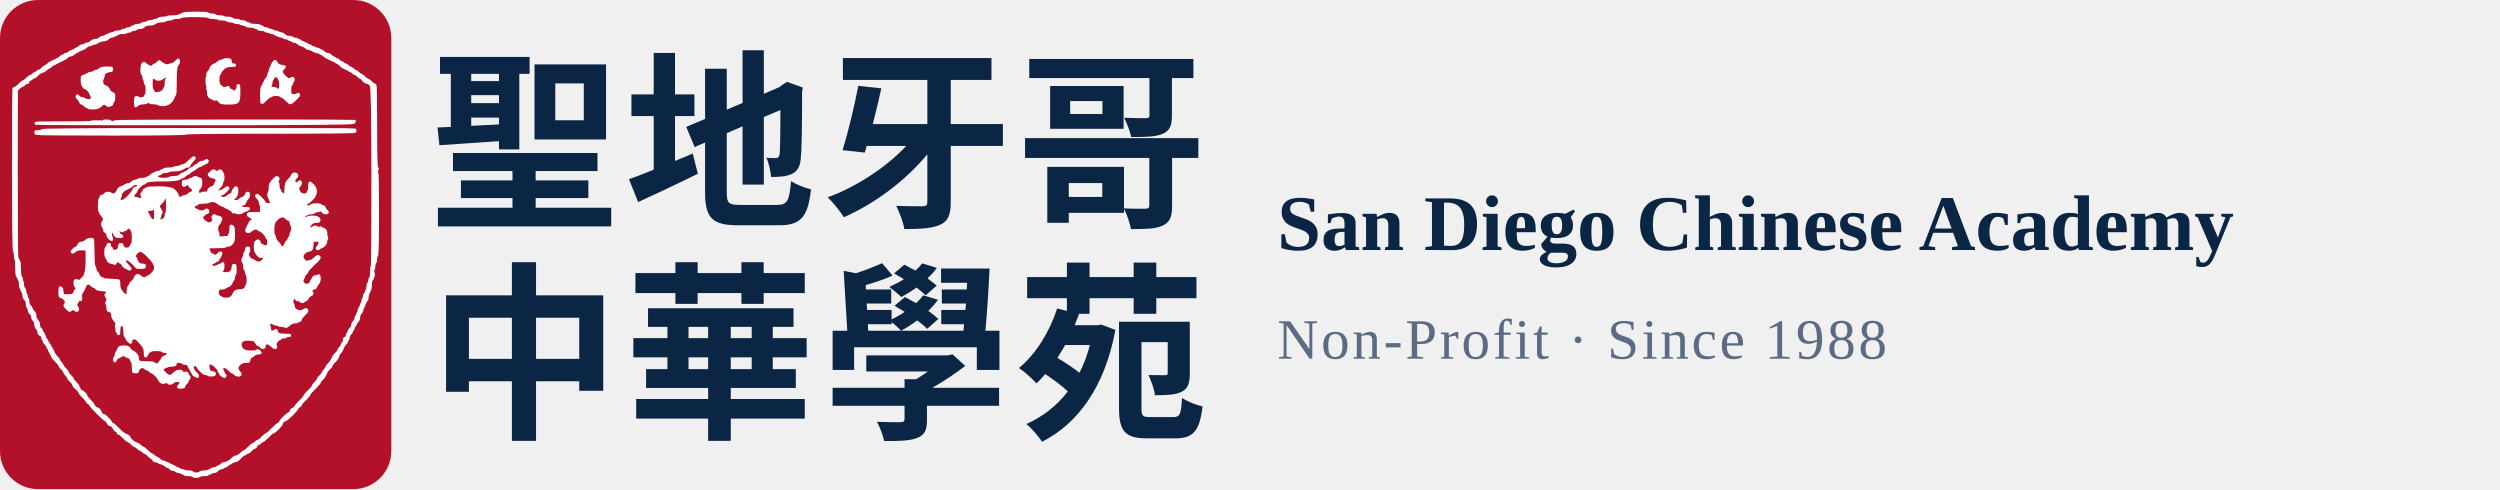
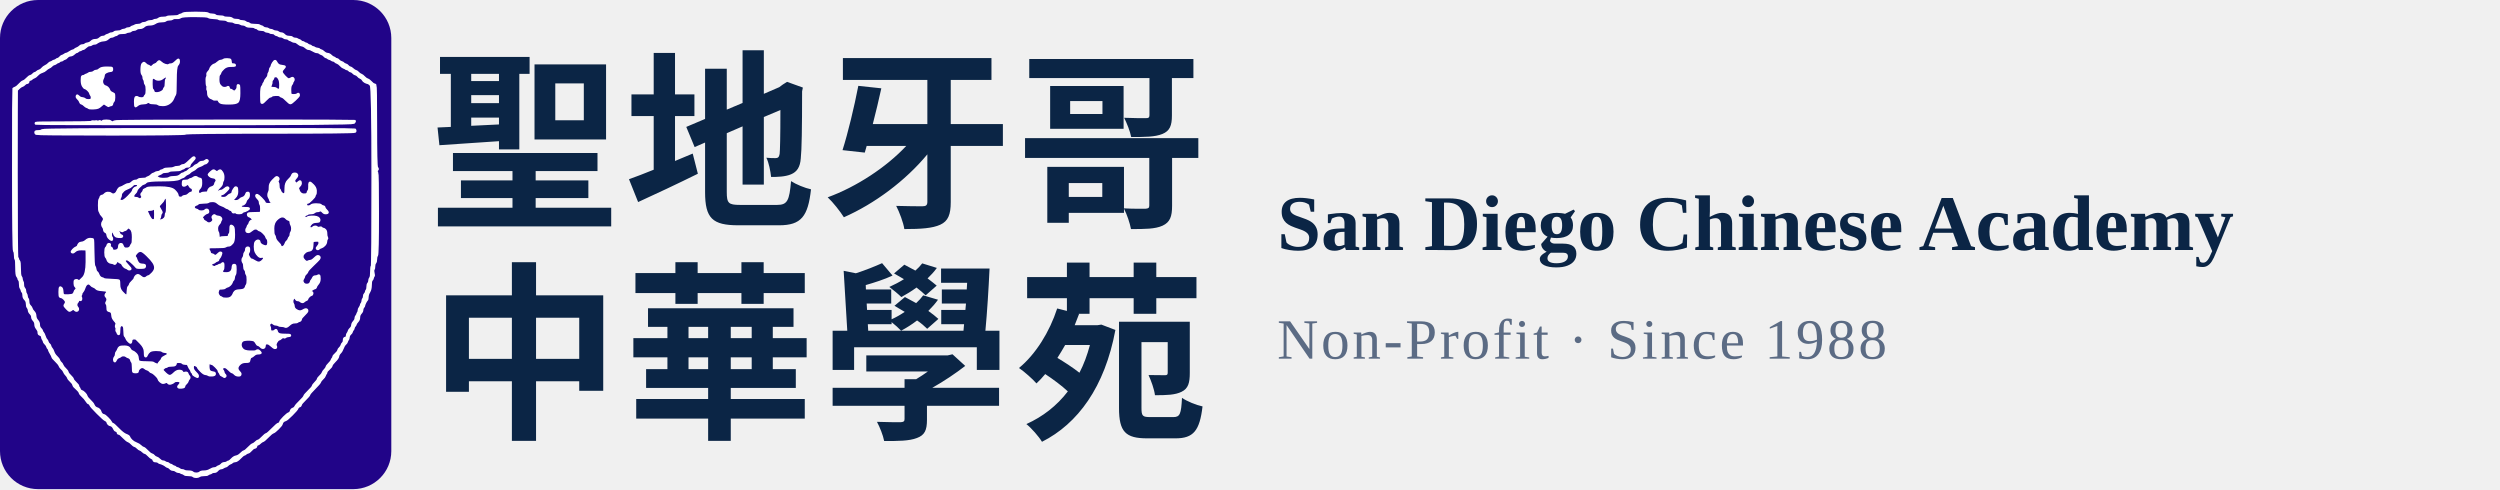
<svg xmlns="http://www.w3.org/2000/svg" viewBox="0 0 920 180" width="920" height="180" role="img" aria-label="聖地牙哥中華學苑 San Diego Chinese Academy — Non-Profit · Since 1988">
-   <rect width="144" height="180" rx="14" fill="#B3112A" />
+   <rect width="144" height="180" rx="14" fill="#210488" />
  <g transform="translate(3.14 3) scale(0.39013)">
    <path fill="#fff" stroke="#fff" stroke-width="1.4" stroke-linejoin="round" fill-rule="evenodd" d="M164.38 4.88Q165.5 4 176.5 4Q187.5 4 188.5 4.88Q189.5 5.75 191.88 5.75Q194.25 5.75 195.25 6.62Q196.25 7.5 199.25 7.5Q202.25 7.5 203 8.12Q203.75 8.75 206.88 8.75Q210 8.75 211.12 9.75Q212.25 10.75 214.62 10.75Q217 10.75 217.75 11.38Q218.5 12 220.5 12Q222.5 12 223.62 12.88Q224.75 13.75 225.62 13.75Q226.5 13.75 227.5 14.62Q228.5 15.5 232.25 15.5Q236 15.5 236.88 16.12Q237.75 16.75 238.62 16.88Q239.5 17 240.38 17.88Q241.25 18.75 242.75 18.75Q244.25 18.75 245.25 19.5Q246.25 20.25 247.38 20.25Q248.5 20.25 249.62 21Q250.75 21.75 252.25 21.75Q253.75 21.75 254.75 22.62Q255.75 23.5 257.25 23.5Q258.75 23.5 260.38 25.12Q262 26.75 264.5 26.75Q267 26.75 267.88 27.62Q268.75 28.5 270.25 28.5Q271.75 28.5 272.62 29.12Q273.5 29.75 274.25 29.88Q275 30 275.88 30.88Q276.75 31.75 277.5 31.75Q278.25 31.75 279 32.38Q279.75 33 280.62 33.12Q281.5 33.25 282.25 34Q283 34.75 284 34.88Q285 35 285.75 35.75Q286.5 36.5 287.25 36.5Q288 36.5 288.75 37.12Q289.5 37.75 291.38 38Q293.25 38.25 293.5 38.75Q293.75 39.25 294.88 39.5Q296 39.75 297.62 41.25Q299.25 42.75 301 42.88Q302.75 43 304.25 44.5Q305.75 46 306.75 46.25Q307.75 46.5 308.25 47.12Q308.75 47.75 309.62 47.75Q310.5 47.75 311.62 49Q312.75 50.25 314.12 50.62Q315.5 51 316.12 51.75Q316.75 52.5 318.12 52.88Q319.5 53.25 320.38 54.38Q321.25 55.5 322.25 55.62Q323.25 55.75 324.88 57.25Q326.5 58.75 327.62 59Q328.75 59.25 330 60.62Q331.25 62 332.62 62.5Q334 63 335.62 64.75Q337.25 66.5 338.75 67Q340.25 67.5 342.12 69.5Q344 71.5 344.88 71.62Q345.75 71.75 346.38 72.38Q347 73 347 111Q347 149 347.88 150.12Q348.75 151.25 348.62 151.88Q348.5 152.5 348 152.88Q347.5 153.25 347.5 153.75Q347.5 154.25 348.12 154.88Q348.75 155.5 348.75 193.88Q348.75 232.25 347.88 233.38Q347 234.5 347 236.88Q347 239.25 346.12 240.38Q345.25 241.5 345.25 243.62Q345.25 245.75 344.62 246.62Q344 247.5 344.62 249.88Q345.25 252.25 344.62 253Q344 253.75 343.88 254.75Q343.75 255.75 342.88 256.62Q342 257.5 342 261.38Q342 265.25 340.5 267.75Q339 270.25 339 272.5Q339 274.75 338.25 275.5Q337.5 276.25 336.62 278.12Q335.75 280 335.75 280.62Q335.75 281.25 334.88 282.25Q334 283.25 334 284.75Q334 286.25 332.5 287.88Q331 289.5 331 291.75Q331 294 329.5 295.62Q328 297.25 327.75 298.25Q327.5 299.25 326.75 300Q326 300.75 325.88 301.75Q325.75 302.75 325 303.62Q324.25 304.5 324.12 305.38Q324 306.25 322.62 307.5Q321.25 308.75 321.12 310.5Q321 312.25 320.38 312.88Q319.75 313.5 319.5 314.62Q319.25 315.75 317.88 317Q316.5 318.25 315.5 321Q314.5 323.75 313 325.25Q311.5 326.75 311.25 328.5Q311 330.25 308.12 333.12Q305.25 336 305 337.25Q304.75 338.5 302.5 340.5Q300.25 342.5 300.12 343.5Q300 344.5 299.5 345Q299 345.5 298.62 346.75Q298.25 348 296.38 349.75Q294.5 351.5 294.12 352.75Q293.75 354 289 358.75Q284.25 363.5 284 364.62Q283.75 365.75 280 369.38Q276.25 373 276 374.25Q275.75 375.5 274.5 375.88Q273.25 376.25 272.75 377.62Q272.25 379 267.5 383.75Q262.75 388.5 261.38 388.88Q260 389.25 259.12 390.12Q258.25 391 258 392.25Q257.75 393.5 254.5 396.75Q251.25 400 249.75 400.5Q248.25 401 244.75 404.62Q241.25 408.25 240 408.62Q238.75 409 237.38 410.38Q236 411.75 235.12 411.88Q234.25 412 234 413Q233.75 414 233.38 414.38Q233 414.75 231.88 415Q230.75 415.25 229 417.25Q227.25 419.25 226 419.5Q224.75 419.75 224 420.5Q223.25 421.25 222.25 421.5Q221.25 421.75 218.5 424.62Q215.75 427.5 213.88 427.62Q212 427.75 211.25 428.5Q210.5 429.25 209.12 429.75Q207.75 430.25 206.75 431.38Q205.75 432.5 204.75 432.62Q203.75 432.75 202.75 433.5Q201.75 434.25 200.25 434.38Q198.75 434.5 197.62 435.75Q196.5 437 195.75 437.38Q195 437.75 193.75 437.75Q192.5 437.75 191.75 438.38Q191 439 189.88 439.25Q188.75 439.5 188.12 440.12Q187.5 440.75 184.5 440.75Q181.5 440.75 180.25 441.62Q179 442.5 177 442.5Q175 442.5 174 441.62Q173 440.75 169.75 440.75Q166.5 440.75 165.75 440Q165 439.25 163.88 439Q162.75 438.75 162.12 438.25Q161.5 437.75 160.25 437.75Q159 437.75 157.75 436.75Q156.5 435.75 155 435.75Q153.5 435.75 152.38 434.5Q151.25 433.25 150.12 433Q149 432.75 148.25 432Q147.5 431.25 145.62 430.38Q143.75 429.5 142.88 429.38Q142 429.25 141.25 428.5Q140.5 427.75 139 427.75Q137.5 427.75 137 427.25Q136.5 426.75 136.38 426Q136.25 425.25 135 424.75Q133.75 424.25 131.75 422.12Q129.75 420 128.75 419.88Q127.75 419.75 126.38 418.38Q125 417 124 416.75Q123 416.5 121.5 415Q120 413.5 118.88 413.25Q117.75 413 116 411.12Q114.25 409.25 112.75 408.75Q111.25 408.25 108.12 405Q105 401.75 104.25 401.75Q103.5 401.75 103.12 401.38Q102.75 401 102.62 400.12Q102.5 399.25 101.25 398.88Q100 398.5 99.38 397Q98.75 395.5 97.88 394.62Q97 393.75 96 393.62Q95 393.5 94.12 392.62Q93.25 391.75 93 390.62Q92.75 389.5 91.25 388.88Q89.75 388.25 83.62 382.12Q77.5 376 77 374.62Q76.5 373.25 75.5 373Q74.5 372.75 73.12 370.5Q71.75 368.25 69.5 366.25Q67.25 364.25 66.88 362.88Q66.5 361.5 64.5 359.75Q62.5 358 61.75 357.12Q61 356.25 60.75 355.12Q60.5 354 58.38 352Q56.25 350 55.88 348.75Q55.5 347.5 54.12 346.12Q52.75 344.75 52.12 343.12Q51.5 341.5 50 340.25Q48.5 339 47.88 337.38Q47.25 335.75 44.25 332.88Q41.25 330 41.12 329.12Q41 328.25 39.5 325.75Q38 323.25 37.88 322.38Q37.75 321.5 37.12 321Q36.5 320.5 36.25 319.38Q36 318.25 34.5 316.75Q33 315.25 33 314.5Q33 313.75 32.25 312.75Q31.5 311.75 31.38 310.38Q31.25 309 30 308.5Q28.75 308 28.38 307.5Q28 307 28 305.62Q28 304.25 26.5 302.38Q25 300.5 25 298.38Q25 296.25 23.5 294.62Q22 293 22 291.38Q22 289.75 20.5 288.25Q19 286.75 18.88 285.12Q18.75 283.5 17.88 282.5Q17 281.5 17 279Q17 276.5 15.38 274.88Q13.75 273.25 13.75 271Q13.75 268.75 13 268Q12.25 267.25 12.12 266.25Q12 265.25 11.25 264.25Q10.5 263.25 10.5 260.38Q10.5 257.5 9.75 256.62Q9 255.75 9 255Q9 254.25 8 253.12Q7 252 7 244.88Q7 237.75 6.38 237Q5.75 236.25 5.75 233.25Q5.75 230.25 4.88 229.12Q4 228 4 152.12Q4 76.25 4.25 75.88Q4.5 75.5 6.25 74.75Q8 74 10.12 71.62Q12.25 69.25 13.75 68.75Q15.25 68.25 17.25 66.12Q19.25 64 20.5 63.75Q21.75 63.5 22.88 62.25Q24 61 24.88 60.88Q25.75 60.75 26.62 59.88Q27.5 59 28.88 58.62Q30.25 58.25 31.5 56.75Q32.75 55.25 34.62 54.38Q36.5 53.5 37.62 52.25Q38.75 51 39.62 50.88Q40.5 50.75 41.25 50.12Q42 49.5 43.12 49.25Q44.25 49 44.88 48.38Q45.5 47.75 46.38 47.62Q47.25 47.5 48.5 46.12Q49.75 44.75 50.62 44.62Q51.5 44.5 52.62 43.62Q53.75 42.75 54.5 42.75Q55.25 42.75 57.5 41.25Q59.75 39.75 60.75 39.62Q61.75 39.5 62.25 38.88Q62.75 38.25 64.38 37.62Q66 37 67.12 35.88Q68.25 34.75 69.75 34.75Q71.25 34.75 72 34Q72.75 33.25 74.62 33Q76.5 32.75 78 31.25Q79.5 29.75 81.88 29.75Q84.25 29.75 85.88 28.25Q87.5 26.75 89 26.75Q90.5 26.75 91.25 26Q92 25.25 93.12 25Q94.25 24.75 95.12 24.12Q96 23.5 97.25 23.5Q98.5 23.5 99.5 22.62Q100.5 21.75 102.88 21.75Q105.25 21.75 106.25 21Q107.25 20.25 108.75 20.12Q110.25 20 110.88 19.38Q111.5 18.75 113 18.75Q114.5 18.75 115.25 18Q116 17.25 117.12 17Q118.25 16.75 119.12 16.12Q120 15.5 122.12 15.5Q124.25 15.5 125.25 14.62Q126.25 13.75 127.75 13.75Q129.25 13.75 130.5 12.88Q131.75 12 133.75 12Q135.75 12 136.62 11.38Q137.5 10.75 138.88 10.75Q140.25 10.75 141.5 9.75Q142.75 8.75 145.62 8.75Q148.5 8.75 149.38 8.12Q150.25 7.5 154.88 7.5Q159.5 7.5 160.38 6.75Q161.25 6 162.25 5.88Q163.25 5.75 164.38 4.88ZM175.62 7.75Q164 7.75 162.5 8.75Q161 9.75 159.12 9.62Q157.25 9.5 156.38 9.62Q155.5 9.75 154.62 10.38Q153.75 11 151.62 11Q149.5 11 148.38 11.88Q147.25 12.75 144 12.75Q140.75 12.75 138.5 14.25Q136.25 15.75 133 15.75Q129.75 15.75 128 17.38Q126.25 19 124 19Q121.75 19 120.75 19.88Q119.75 20.75 118.25 20.75Q116.75 20.75 115.75 21.62Q114.75 22.5 113.38 22.5Q112 22.5 111.12 23.12Q110.25 23.75 107.12 23.75Q104 23.75 103 24.75Q102 25.75 101.25 25.75Q100.5 25.75 99.38 26.5Q98.25 27.25 97 27.25Q95.75 27.25 94 28.88Q92.25 30.5 89.88 30.62Q87.5 30.75 85.62 31.62Q83.75 32.5 83.12 33.12Q82.5 33.75 81 33.75Q79.5 33.75 78.62 34.5Q77.75 35.25 76.38 35.25Q75 35.25 73.12 37Q71.25 38.75 70.5 38.75Q69.75 38.75 68.88 39.38Q68 40 67.38 40Q66.75 40 65.75 40.88Q64.75 41.75 64.12 41.75Q63.5 41.75 61.88 43.25Q60.25 44.75 58.5 44.88Q56.75 45 55.38 46.5Q54 48 53.12 48.12Q52.25 48.25 51.38 49Q50.5 49.75 49.62 49.75Q48.75 49.75 48.25 50.38Q47.75 51 46.75 51.25Q45.75 51.5 45.12 52.12Q44.5 52.75 43.12 53.12Q41.75 53.5 40.75 54.62Q39.75 55.75 38.25 56.38Q36.75 57 35.38 58.38Q34 59.75 31.62 60.5Q29.25 61.25 27.38 63.25Q25.5 65.25 24.25 65.62Q23 66 22.12 66.88Q21.25 67.75 20.25 67.88Q19.25 68 19.12 69Q19 70 18.62 70.38Q18.25 70.75 17.25 70.88Q16.25 71 15.25 72.12Q14.25 73.25 13 73.62Q11.75 74 10.12 75.5Q8.5 77 8.25 77.38Q8 77.75 8 156Q8 234.25 8.62 235.12Q9.25 236 9.38 236.88Q9.5 237.75 10.25 238.5Q11 239.25 11 245.62Q11 252 11.88 253.12Q12.75 254.25 12.75 255.5Q12.75 256.75 13.38 257.62Q14 258.5 14 260.75Q14 263 15 264.12Q16 265.25 16 266.75Q16 268.25 16.75 269.38Q17.5 270.5 17.5 271.75Q17.5 273 18.25 273.88Q19 274.75 19 277Q19 279.25 20.38 280.62Q21.75 282 22.12 283.38Q22.5 284.75 24 286.25Q25.5 287.75 25.62 290.25Q25.75 292.75 27.38 294.5Q29 296.25 29 298.5Q29 300.75 30.38 302.12Q31.75 303.5 31.88 304.38Q32 305.25 32.75 306Q33.5 306.75 34.38 309.38Q35.25 312 36 312.62Q36.75 313.25 37.12 314.62Q37.5 316 38.5 316.75Q39.5 317.5 39.75 318.75Q40 320 40.88 320.88Q41.75 321.75 42.62 324.25Q43.5 326.75 45.5 328.62Q47.5 330.5 48 332Q48.5 333.5 49.5 334.25Q50.5 335 51.12 336.62Q51.75 338.25 53.75 340.12Q55.75 342 56 343.25Q56.25 344.5 58.5 346.62Q60.75 348.75 61 349.88Q61.25 351 63.62 353.25Q66 355.5 66 356.25Q66 357 66.62 357.75Q67.25 358.5 67.5 359.5Q67.75 360.5 69 360.88Q70.25 361.25 71.88 362.88Q73.5 364.5 73.88 365.88Q74.25 367.25 77 369.88Q79.75 372.5 80.38 374Q81 375.5 81.88 376.25Q82.75 377 83.75 377.25Q84.75 377.5 85.75 378.5Q86.75 379.5 87 380.62Q87.25 381.75 88.12 382.62Q89 383.5 90 383.62Q91 383.75 93.62 386.38Q96.25 389 96.88 390.38Q97.5 391.75 98.38 391.88Q99.25 392 103.75 396.62Q108.25 401.25 111 402.25Q113.75 403.25 114.12 404.5Q114.5 405.75 116.25 407.5Q118 409.25 120.62 410.25Q123.25 411.25 124.75 412.75Q126.25 414.25 127.38 414.5Q128.5 414.75 131.12 417.5Q133.75 420.25 135.12 420.62Q136.5 421 137.38 422.12Q138.25 423.25 139.62 423.62Q141 424 142.62 425.62Q144.25 427.25 145.5 427.25Q146.75 427.25 147.75 428Q148.75 428.75 149.62 428.75Q150.5 428.75 151.25 429.5Q152 430.25 152.88 430.38Q153.75 430.5 154.62 431.25Q155.5 432 156.38 432.12Q157.25 432.25 157.75 432.88Q158.25 433.5 159.25 433.62Q160.25 433.75 161.38 434.62Q162.5 435.5 163.75 435.5Q165 435.5 165.88 436.12Q166.75 436.75 169.75 436.75Q172.75 436.75 173.88 437.75Q175 438.75 177.12 438.75Q179.25 438.75 180.38 437.75Q181.5 436.75 184.5 436.75Q187.5 436.75 190 435.25Q192.5 433.75 194 433.75Q195.5 433.75 196.25 433Q197 432.25 198.5 431.75Q200 431.25 200.88 430.12Q201.75 429 203.5 428.88Q205.25 428.75 206 428.12Q206.75 427.5 207.62 427.38Q208.5 427.25 210.5 425.12Q212.5 423 214.62 422.62Q216.75 422.25 218.88 420.12Q221 418 222.12 417.75Q223.25 417.5 226.12 414.5Q229 411.5 230.25 411.12Q231.5 410.75 233 409.25Q234.5 407.75 235.5 407.62Q236.5 407.5 239.25 404.62Q242 401.75 243.12 401.5Q244.25 401.25 248.75 396.62Q253.25 392 254.5 391.75Q255.75 391.5 256 390.25Q256.25 389 259.5 385.75Q262.75 382.5 264.12 382Q265.5 381.5 265.88 380.25Q266.25 379 266.88 378.38Q267.5 377.75 268.62 377.38Q269.75 377 270.38 375.62Q271 374.25 274.75 370.62Q278.5 367 278.75 365.88Q279 364.75 282.75 361.12Q286.5 357.5 286.75 356.38Q287 355.25 289.12 353.12Q291.25 351 291.5 349.88Q291.75 348.75 293.75 346.88Q295.75 345 296.12 343.75Q296.5 342.5 298 341Q299.5 339.5 299.75 338.38Q300 337.25 302.12 335.12Q304.25 333 304.5 332Q304.75 331 305.38 330.38Q306 329.75 306.12 328.75Q306.25 327.75 308.38 325.88Q310.5 324 310.75 322.75Q311 321.5 312.25 320.38Q313.5 319.25 313.88 317.88Q314.25 316.5 315.12 315.75Q316 315 316 313.38Q316 311.75 316.5 311.25Q317 310.75 317.88 310.62Q318.75 310.5 318.88 308.88Q319 307.25 319.62 306.62Q320.25 306 320.62 304.62Q321 303.25 322.38 302Q323.75 300.75 323.88 299Q324 297.25 325.5 295.62Q327 294 327 292.62Q327 291.25 327.88 290.12Q328.75 289 328.75 288.5Q328.75 288 329.38 287.12Q330 286.25 330 285Q330 283.75 331 282.38Q332 281 332.12 280Q332.25 279 332.88 278.38Q333.5 277.75 333.62 276.12Q333.75 274.5 334.38 273.88Q335 273.25 335 271.75Q335 270.25 335.88 269.38Q336.75 268.5 336.88 267.5Q337 266.5 337.62 265.75Q338.25 265 338.25 262.75Q338.25 260.5 339.12 259.5Q340 258.5 340 257Q340 255.5 340.88 254.38Q341.75 253.25 341.75 248.62Q341.75 244 342.38 243.12Q343 242.25 343 158.38Q343 74.5 341.38 72.75Q339.75 71 338.75 70.88Q337.75 70.75 336.12 69.88Q334.5 69 333.88 67.75Q333.25 66.5 331.88 66Q330.5 65.5 329.5 64.25Q328.5 63 327.25 62.75Q326 62.5 324.88 61.25Q323.75 60 322.75 59.88Q321.75 59.75 321 58.88Q320.25 58 319.25 57.88Q318.25 57.75 317.75 57.25Q317.25 56.75 316 56.38Q314.75 56 313 54.12Q311.25 52.25 310 51.88Q308.75 51.5 307.88 50.62Q307 49.75 306.25 49.75Q305.5 49.75 304.5 49Q303.5 48.25 302.62 48.12Q301.75 48 301.12 47.38Q300.5 46.75 299.62 46.62Q298.75 46.5 297.62 45.25Q296.5 44 295.25 43.62Q294 43.25 293.12 42.5Q292.25 41.75 290.88 41.75Q289.5 41.75 287 40.25Q284.5 38.75 283.12 38.75Q281.75 38.75 280.12 37.25Q278.5 35.75 276.5 35.38Q274.5 35 272.88 33.5Q271.25 32 269.88 32Q268.5 32 267.38 31.25Q266.25 30.5 265.5 30.38Q264.75 30.25 264 29.5Q263.25 28.75 261.75 28.75Q260.25 28.75 259.25 27.88Q258.25 27 256.75 27Q255.25 27 254.5 26.38Q253.75 25.75 252.75 25.62Q251.75 25.5 251 24.62Q250.25 23.75 248.62 23.75Q247 23.75 246.25 23.12Q245.5 22.5 244.12 22.5Q242.75 22.5 241.75 21.62Q240.75 20.75 238.38 20.75Q236 20.75 235.12 19.88Q234.25 19 233.5 19Q232.75 19 232 18.38Q231.25 17.75 228.12 17.75Q225 17.75 223.88 16.75Q222.75 15.75 221.25 15.75Q219.75 15.75 218.62 15Q217.5 14.25 215.5 14.25Q213.5 14.25 212.5 13.5Q211.5 12.75 209.25 12.75Q207 12.75 206 11.88Q205 11 202 11Q199 11 198.12 10.38Q197.25 9.75 193.38 9.62Q189.5 9.5 188.38 8.62Q187.25 7.75 175.62 7.75ZM202.75 48.5Q203.75 47.75 206.38 47.88Q209 48 209.38 48.5Q209.75 49 209.88 50.5Q210 52 210.38 52.38Q210.75 52.75 212.12 52.75Q213.5 52.75 213.75 53.5Q214 54.25 213.62 54.5Q213.25 54.75 209.38 54.75Q205.5 54.75 203 57.12Q200.5 59.5 200.12 60.88Q199.75 62.25 199 62.88Q198.25 63.5 198.25 67.25Q198.25 71 199.5 72.5Q200.75 74 201.62 74.5Q202.5 75 203.88 75Q205.25 75 206.25 74.38Q207.25 73.75 207.62 74.12Q208 74.5 208.12 75.5Q208.25 76.5 209.25 76.62Q210.25 76.75 211.38 77.62Q212.5 78.5 212.88 78.5Q213.25 78.5 214.5 77.25Q215.75 76 215.75 74.38Q215.75 72.75 216 72.5Q216.25 72.25 216.88 72.38Q217.5 72.5 217.75 73Q218 73.5 218 80.25Q218 87 216.38 88.62Q214.75 90.25 207.88 90.25Q201 90.25 199.62 89.25Q198.25 88.25 198 87.25Q197.75 86.25 195.75 86.5Q193.75 86.75 193 86.12Q192.25 85.5 191.25 85.25Q190.25 85 189.12 83.75Q188 82.5 188 80.25Q188 78 187.5 77.38Q187 76.75 187.25 75.25Q187.5 73.75 187.12 73.38Q186.75 73 186.62 70.88Q186.5 68.75 186.5 67.12Q186.5 65.5 187 64.75Q187.5 64 187.25 62.62Q187 61.25 188.38 59.88Q189.75 58.5 190 57.25Q190.25 56 191.75 54.5Q193.25 53 194.25 52.88Q195.25 52.75 197 51.12Q198.75 49.5 200.25 49.38Q201.75 49.25 202.75 48.5ZM157.38 50.38Q159.75 48 160.38 48.25Q161 48.5 161 50.38Q161 52.25 159.5 53.88Q158 55.5 158 68.25Q158 81 157.38 81.62Q156.75 82.25 155.62 85.12Q154.5 88 151.75 89.88Q149 91.75 145.62 91.75Q142.25 91.75 141.12 90.88Q140 90 137 90Q134 90 133.25 89.38Q132.5 88.75 131.88 88.75Q131.25 88.75 130.5 89.38Q129.75 90 126.62 90.12Q123.5 90.25 121.88 91.62Q120.25 93 119.62 92.88Q119 92.75 119 88.38Q119 84 120.12 83.62Q121.25 83.25 122.25 84Q123.25 84.75 125.38 84.75Q127.5 84.75 128 83.62Q128.5 82.5 129.25 81.75Q130 81 130 77.12Q130 73.25 129.12 72.12Q128.25 71 128.25 69.62Q128.25 68.25 127.62 67.5Q127 66.75 127 65.25Q127 63.75 126 62.62Q125 61.5 125.12 57.38Q125.25 53.25 126.25 52.25Q127.25 51.25 127.75 51.25Q128.25 51.25 129.5 52.5Q130.75 53.75 131.5 53.88Q132.25 54 133 54.62Q133.75 55.25 134.38 55.25Q135 55.25 136 54.12Q137 53 138.12 52.75Q139.25 52.5 140.12 51.38Q141 50.25 141.75 49.88Q142.5 49.5 144 51Q145.5 52.5 147.88 53.25Q150.25 54 151 53.38Q151.75 52.75 153.38 52.75Q155 52.75 157.38 50.38ZM249.25 51.5Q250.5 49.5 251.38 49.5Q252.25 49.5 252.88 50.88Q253.5 52.25 254.62 53.12Q255.75 54 258.25 54.25Q260.75 54.5 260.88 55.12Q261 55.75 259.5 57.25Q258 58.75 258 60Q258 61.25 260.5 63.88Q263 66.5 263.88 66.75Q264.75 67 266 66.25Q267.25 65.5 267.75 65.5Q268.25 65.5 268.75 66Q269.25 66.5 269.25 67.38Q269.25 68.25 268.62 69Q268 69.75 268 70.38Q268 71 267 72.25Q266 73.5 266 77.12Q266 80.75 266.5 81.25Q267 81.75 269.12 81.75Q271.25 81.75 272.25 81Q273.25 80.25 273.62 80.5Q274 80.75 274.12 81.5Q274.25 82.25 274 82.88Q273.75 83.5 270.38 86.75Q267 90 265.88 90Q264.75 90 262 87.12Q259.25 84.25 257.88 83.88Q256.5 83.5 255.88 82.75Q255.25 82 252.12 82.12Q249 82.25 248.25 83Q247.5 83.75 246.62 83.75Q245.75 83.75 243 86.62Q240.25 89.5 239.5 89.62Q238.75 89.75 238.38 89.25Q238 88.75 238 81.75Q238 74.75 239 73.75Q240 72.75 240 72Q240 71.25 240.62 70.62Q241.25 70 241.5 68.88Q241.75 67.75 243.25 66.12Q244.75 64.5 244.75 63.12Q244.75 61.75 245.38 61Q246 60.25 246.25 58.38Q246.5 56.5 247.12 56Q247.75 55.5 247.88 54.5Q248 53.5 249.25 51.5ZM85.88 57.25Q87.5 55.75 92.38 55.75Q97.25 55.75 97.62 56.12Q98 56.5 98 57.62Q98 58.75 97.62 59.12Q97.25 59.5 95.62 59.62Q94 59.75 92.12 60.75Q90.25 61.75 90.12 63.38Q90 65 89.25 66.38Q88.5 67.75 88.5 69.25Q88.5 70.75 89.38 72Q90.25 73.25 91.38 73.5Q92.5 73.75 93.62 74.75Q94.75 75.75 95.25 77.25Q95.75 78.75 97.62 79.62Q99.5 80.5 99.75 80.88Q100 81.25 100 84.25Q100 87.25 99.12 88.12Q98.25 89 98.12 90Q98 91 97.62 91.38Q97.25 91.75 96.25 91.88Q95.25 92 94.75 92.5Q94.25 93 92.38 91.62Q90.5 90.25 90 90.25Q89.5 90.25 87.75 91.88Q86 93.5 84.62 94.12Q83.25 94.75 79.75 94.88Q76.25 95 75.5 94.38Q74.75 93.75 73.75 93.5Q72.75 93.25 71.38 91.88Q70 90.5 68.88 90.25Q67.75 90 67.25 88.5Q66.75 87 65.38 85.75Q64 84.5 64 83.5Q64 82.5 64.5 82.12Q65 81.75 66.38 83.12Q67.75 84.5 69.5 84.62Q71.25 84.75 72.25 85.62Q73.25 86.5 75.25 86.5Q77.25 86.5 77.75 86Q78.25 85.5 78.25 84.25Q78.25 83 77.62 82.25Q77 81.5 76.75 80.38Q76.5 79.25 74.88 77.62Q73.25 76 72.12 75.75Q71 75.5 69.88 73.5Q68.75 71.5 68.75 68.12Q68.75 64.75 69.25 64.25Q69.75 63.75 70.5 63.75Q71.25 63.75 71.75 63.25Q72.25 62.75 73.5 62.38Q74.75 62 75.38 61.38Q76 60.75 77.62 60.75Q79.25 60.75 80.38 59.75Q81.5 58.75 82.88 58.75Q84.25 58.75 85.88 57.25ZM148.5 64.88Q147.75 64.5 145.75 66.12Q143.75 67.75 141.62 67.75Q139.5 67.75 138.38 66.75Q137.25 65.75 136.5 66Q135.75 66.25 135.5 66.75Q135.25 67.25 135.25 71.62Q135.25 76 136 76.62Q136.75 77.25 137 78.38Q137.25 79.5 138.12 79.75Q139 80 140.62 79.88Q142.25 79.75 144.12 78.75Q146 77.75 146.25 76.62Q146.5 75.5 147.25 74.75Q148 74 148 70.88Q148 67.75 148.62 67Q149.25 66.25 149.25 65.75Q149.25 65.25 148.5 64.88ZM252.38 64.5Q251.25 64.5 250.75 64.75Q250.25 65 250 66Q249.75 67 249 67.75Q248.25 68.5 248.38 69.62Q248.5 70.75 247.75 72.5Q247 74.25 247.38 74.62Q247.75 75 249.75 75Q251.75 75 252.62 75.75Q253.5 76.5 254.38 76.62Q255.25 76.75 255.62 76.38Q256 76 256 72.25Q256 68.5 254.75 66.5Q253.5 64.5 252.38 64.5ZM88.62 106.38Q89.25 105.75 92.38 105.75Q95.5 105.75 96.5 106.62Q97.5 107.5 98.25 107.38Q99 107.25 99.75 106.5Q100.5 105.75 213.38 105.75Q326.25 105.75 326.62 106Q327 106.25 327 106.75Q327 107.25 325.88 108.5Q324.75 109.75 175.5 109.75Q26.25 109.75 25.75 109.38Q25.25 109 25.25 108.62Q25.25 108.25 25.75 107.88Q26.25 107.5 51.88 107.5Q77.5 107.5 78.12 106.88Q78.75 106.25 79.75 106.5Q80.75 106.75 82 106.5Q83.25 106.25 83.75 106.62Q84.25 107 85.25 106.5Q86.25 106 86.62 106.5Q87 107 87.5 107Q88 107 88.62 106.38ZM31.62 114.75Q32.75 113.75 179.5 113.75Q326.25 113.75 326.75 114.12Q327.25 114.5 327.5 115.25Q327.75 116 327.12 116.88Q326.5 117.75 247.5 117.75Q168.5 117.75 167.38 118.62Q166.25 119.5 96.62 119.5Q27 119.5 26 118.88Q25 118.25 25 117.38Q25 116.5 25.38 116.12Q25.75 115.75 28.12 115.75Q30.5 115.75 31.62 114.75ZM170.38 143.88Q174.25 140 175 140.38Q175.75 140.75 175.88 141.38Q176 142 173.62 144.5Q171.25 147 171.12 148Q171 149 170.62 149.38Q170.25 149.75 168.62 149.75Q167 149.75 166.12 150.62Q165.25 151.5 164.38 151.62Q163.5 151.75 162.5 152.5Q161.5 153.25 157 153.25Q152.5 153.25 151.5 154Q150.5 154.75 148.12 154.75Q145.75 154.75 145 155.5Q144.25 156.25 142 157.12Q139.75 158 139.75 158.38Q139.75 158.75 141.12 159.75Q142.5 160.75 146.38 160.75Q150.25 160.75 151.5 159.88Q152.75 159 156.38 159Q160 159 161.75 157.38Q163.5 155.75 164.25 155.75Q165 155.75 165.5 155.25Q166 154.75 167.25 154.38Q168.5 154 169.75 152.62Q171 151.25 172.38 150.88Q173.75 150.5 174.88 149.25Q176 148 177.12 147.75Q178.25 147.5 179.5 146.12Q180.75 144.75 182.5 144.75Q184.25 144.75 185.38 143.75Q186.5 142.75 187.38 143.12Q188.25 143.5 188.25 144.12Q188.25 144.75 187.25 145.75Q186.25 146.75 185.5 146.75Q184.75 146.75 183.62 147.62Q182.5 148.5 180.25 149.25Q178 150 176.88 151.25Q175.75 152.5 174 153.25Q172.25 154 171.25 155.12Q170.25 156.25 169 156.62Q167.75 157 166.38 158.38Q165 159.75 164.38 159.75Q163.75 159.75 161.12 161.25Q158.5 162.75 145 162.75Q131.5 162.75 130 164.25Q128.5 165.75 127.62 165.88Q126.75 166 125.88 166.62Q125 167.25 123.12 169.12Q121.25 171 121 172.25Q120.75 173.5 119.5 174.62Q118.25 175.75 118 176.75Q117.75 177.75 118.25 178.25Q118.75 178.75 120.12 178.75Q121.5 178.75 122.38 179.38Q123.25 180 123.88 180Q124.5 180 125.38 179.12Q126.25 178.25 125.62 177.25Q125 176.25 125 175.62Q125 175 126 174Q127 173 127.12 172Q127.25 171 128.5 170.62Q129.75 170.25 130.5 169.5Q131.25 168.75 142.38 168.75Q153.5 168.75 156.5 171.62Q159.5 174.5 159.75 176.38Q160 178.25 161.62 178.5Q163.25 178.75 164 177.88Q164.75 177 166.5 176.88Q168.25 176.75 169.62 175.38Q171 174 171.88 173.88Q172.75 173.75 173.25 173.25Q173.75 172.75 173.62 171.38Q173.5 170 172.38 169.62Q171.25 169.25 170.5 167.75Q169.75 166.25 169.25 166.12Q168.75 166 167.62 166.88Q166.5 167.75 165.62 167.75Q164.75 167.75 164.38 167.38Q164 167 164.12 165Q164.25 163 164.62 162.75Q165 162.5 167.12 162.5Q169.25 162.5 170.12 161.75Q171 161 172 160.88Q173 160.75 174.12 159.88Q175.25 159 176.38 159Q177.5 159 178.12 159.62Q178.75 160.25 180 160.5Q181.25 160.75 181.62 161.12Q182 161.5 182 165Q182 168.5 180.5 170Q179 171.5 179 173Q179 174.5 179.88 174.88Q180.75 175.25 181.75 174.5Q182.75 173.75 185 173.75Q187.25 173.75 187.62 173.38Q188 173 188.12 172.12Q188.25 171.25 189.25 170.12Q190.25 169 191.5 168.75Q192.75 168.5 193.62 167.62Q194.5 166.75 194.62 165.75Q194.75 164.75 195.38 164Q196 163.25 196 162.5Q196 161.75 195.25 160.88Q194.5 160 192.75 159.88Q191 159.75 189.75 158.62Q188.5 157.5 188.5 157Q188.5 156.5 190.5 154.62Q192.5 152.75 193.38 152.75Q194.25 152.75 195 153.5Q195.75 154.25 196.5 154.25Q197.25 154.25 198 153.5Q198.75 152.75 199.62 152.75Q200.5 152.75 201.75 154.75Q203 156.75 203 159.38Q203 162 202.38 162.88Q201.75 163.75 201.62 165.38Q201.5 167 199.38 169Q197.25 171 197.12 172Q197 173 197.5 173.12Q198 173.25 198.62 172.62Q199.25 172 200.5 172Q201.75 172 203.62 170.38Q205.5 168.75 206.25 168.75Q207 168.75 207.38 169.12Q207.75 169.5 207.75 170Q207.75 170.5 205.25 173Q202.75 175.5 201.75 175.62Q200.75 175.75 200.38 176.12Q200 176.5 200 177.25Q200 178 200.38 178.38Q200.75 178.75 202.88 178.75Q205 178.75 206.5 177.25Q208 175.75 209 175.5Q210 175.25 210.5 174.75Q211 174.25 211 173.5Q211 172.75 212.25 170.75Q213.5 168.75 214.25 168.75Q215 168.75 215.5 169.25Q216 169.75 216 173.12Q216 176.5 213.88 178.62Q211.75 180.75 211.88 181.25Q212 181.75 214.25 181.75Q216.5 181.75 217.88 180.38Q219.25 179 220.5 178.75Q221.75 178.5 222.75 177.38Q223.75 176.25 224 175.12Q224.25 174 225.25 173.88Q226.25 173.75 226.62 174Q227 174.25 227 176.38Q227 178.5 225.62 179.75Q224.25 181 224 182.25Q223.75 183.5 222.75 184.5Q221.75 185.5 220.88 185.62Q220 185.75 219.62 186.12Q219.25 186.5 219.25 186.88Q219.25 187.25 219.88 187.75Q220.5 188.25 223.38 188.25Q226.25 188.25 226.62 188.5Q227 188.75 227 189.25Q227 189.75 225.12 190.75Q223.25 191.75 222.25 191.88Q221.25 192 220.5 192.88Q219.75 193.75 217.5 193.75Q215.25 193.75 214.62 193.12Q214 192.5 212.75 192.88Q211.5 193.25 211 192Q210.5 190.75 209.62 190.62Q208.75 190.5 208 189.75Q207.25 189 206.38 188.88Q205.5 188.75 204.38 187.88Q203.25 187 201 186.25Q198.75 185.5 197 183.88Q195.25 182.25 192.5 182.25Q189.75 182.25 188.75 183Q187.75 183.75 183.75 183.75Q179.75 183.75 178.88 184.62Q178 185.5 177.25 185.62Q176.5 185.75 175.75 186.38Q175 187 175 187.62Q175 188.25 175.5 188.88Q176 189.5 177.12 189.75Q178.25 190 179 190.75Q179.75 191.5 182 191.5Q184.25 191.5 185.12 190.62Q186 189.75 186.75 189.75Q187.5 189.75 188 190.12Q188.5 190.5 188.62 191.38Q188.75 192.25 188.5 192.75Q188.25 193.25 187.12 193.5Q186 193.75 184.38 195.25Q182.75 196.75 182.75 197.38Q182.75 198 183.25 198.38Q183.75 198.75 183.88 199.5Q184 200.25 185.12 200.75Q186.25 201.25 187 202Q187.75 202.75 189.12 202.75Q190.5 202.75 191.62 201.75Q192.75 200.75 192.88 200Q193 199.25 192.38 198.12Q191.75 197 192.62 196Q193.5 195 194 195Q194.5 195 195.25 195.62Q196 196.25 197.5 196.38Q199 196.5 199.75 197Q200.5 197.5 200.88 198.38Q201.25 199.25 200.62 200Q200 200.75 200 201.5Q200 202.25 198.5 203.88Q197 205.5 197 207.88Q197 210.25 197.62 211Q198.25 211.75 198.38 214.12Q198.5 216.5 198.88 216.62Q199.25 216.75 199.88 216.25Q200.5 215.75 203.62 215.75Q206.75 215.75 207.12 215.38Q207.5 215 207.62 214.12Q207.75 213.25 208.38 212.62Q209 212 209 208.75Q209 205.5 209.38 205.12Q209.75 204.75 210.5 205Q211.25 205.25 212.12 206.25Q213 207.25 213 213.62Q213 220 211.5 221.62Q210 223.25 209.25 223.75Q208.5 224.25 207.12 224.25Q205.75 224.25 204.88 225Q204 225.75 196.88 225.75Q189.75 225.75 189.38 226Q189 226.25 189 227.25Q189 228.25 189.5 228.75Q190 229.25 190.12 230.12Q190.25 231 190.62 231.38Q191 231.75 192.12 232Q193.25 232.25 193.88 232.88Q194.5 233.5 195.25 233.38Q196 233.25 197.5 231.75Q199 230.25 199.75 230.25Q200.5 230.25 200.88 230.62Q201.25 231 200.5 233Q199.75 235 199 235.75Q198.25 236.5 198.12 237.38Q198 238.25 196.88 238.5Q195.75 238.75 195 239.5Q194.25 240.25 193.25 240.5Q192.25 240.75 191.75 241.25Q191.25 241.75 191.38 242.38Q191.5 243 193 243.62Q194.5 244.25 195.12 243.62Q195.75 243 196.38 243Q197 243 197.88 242.38Q198.75 241.75 199.5 241.75Q200.25 241.75 201 241Q201.75 240.25 202.12 240.25Q202.5 240.25 202.75 240.5Q203 240.75 203 243.38Q203 246 202.38 246.75Q201.75 247.5 201.75 248.25Q201.75 249 202.12 249.38Q202.5 249.75 205.38 249.75Q208.25 249.75 209.62 248.38Q211 247 211.12 244.5Q211.25 242 212.38 241.88Q213.5 241.75 214 242.25Q214.5 242.75 214.5 246.62Q214.5 250.5 213.75 251.5Q213 252.5 212.88 254.25Q212.75 256 212 256.62Q211.25 257.25 210.88 258.62Q210.5 260 209 261.38Q207.5 262.75 206.5 262.88Q205.5 263 204.5 263.88Q203.5 264.75 201.25 264.75Q199 264.75 198.62 265.12Q198.25 265.5 197.75 267.12Q197.25 268.75 198.12 270.38Q199 272 200 272.25Q201 272.5 201.62 273.12Q202.25 273.75 205.38 273.75Q208.5 273.75 210 272.38Q211.5 271 211.88 269.75Q212.25 268.5 213.38 267.25Q214.5 266 217.88 265.88Q221.25 265.75 222.38 264.75Q223.5 263.75 223.62 262.88Q223.75 262 224.5 261Q225.25 260 225.25 256.25Q225.25 252.5 224.5 251.5Q223.75 250.5 223.75 249.12Q223.75 247.75 222.88 246.88Q222 246 222 243.62Q222 241.25 221.25 240.25Q220.5 239.25 220.38 237.88Q220.25 236.5 221.12 235.38Q222 234.25 222 232.75Q222 231.25 222.88 230.25Q223.75 229.25 223.75 228Q223.75 226.75 224.25 226.12Q224.75 225.5 225.62 225.5Q226.5 225.5 226.88 225.88Q227.25 226.25 227.25 228Q227.25 229.75 226.62 230.62Q226 231.5 226 232.25Q226 233 227.12 234.88Q228.25 236.75 229 236.75Q229.75 236.75 232.12 238.25Q234.5 239.75 236 239.75Q237.5 239.75 239.12 238.25Q240.75 236.75 240.75 236.12Q240.75 235.5 240.25 235Q239.75 234.5 238.38 234.88Q237 235.25 235.38 233.62Q233.75 232 232.88 230.12Q232 228.25 232 224.88Q232 221.5 232.88 220.38Q233.75 219.25 234.75 219Q235.75 218.75 236.38 219.25Q237 219.75 237 220.5Q237 221.25 237.88 222.25Q238.75 223.25 240.88 224Q243 224.75 243.88 223.88Q244.75 223 244.75 220.75Q244.75 218.5 243.88 217.62Q243 216.75 242.75 215.62Q242.5 214.5 240.38 212.38Q238.25 210.25 237.12 210Q236 209.75 235.12 208.88Q234.25 208 232.75 208.12Q231.25 208.25 229.38 209.88Q227.5 211.5 226.38 211.5Q225.25 211.5 224.62 211.12Q224 210.75 224 209.5Q224 208.25 224.5 207.75Q225 207.25 225.25 206.12Q225.5 205 226.12 204.5Q226.75 204 227 202.88Q227.25 201.75 228.12 200.88Q229 200 229.88 199.88Q230.75 199.75 230.75 199.25Q230.75 198.75 230.12 198.62Q229.5 198.5 228.88 197.75Q228.25 197 227.12 196.75Q226 196.5 225.62 195.38Q225.25 194.25 225.88 193.62Q226.5 193 231.88 193Q237.25 193 237.62 192.62Q238 192.25 238 189.25Q238 186.25 237.38 185.38Q236.75 184.5 236.75 183Q236.75 181.5 235.12 179.88Q233.5 178.25 233.38 177.38Q233.25 176.5 233.62 176.12Q234 175.75 234.88 176Q235.75 176.25 238.62 179.12Q241.5 182 241.88 183.25Q242.25 184.5 245 184.5Q247.75 184.5 247.88 183.88Q248 183.25 247.25 182.5Q246.5 181.75 246.38 180.88Q246.25 180 245.5 178.88Q244.75 177.75 244.75 176.25Q244.75 174.75 245.5 173.25Q246.25 171.75 246.12 168.62Q246 165.5 249 162.38Q252 159.25 252.75 159.12Q253.5 159 254.25 159.62Q255 160.25 255 161Q255 161.75 254.38 162.62Q253.75 163.5 254.38 164.38Q255 165.25 255 167.62Q255 170 255.62 170.62Q256.25 171.25 256.5 172.25Q256.75 173.25 257.75 174.25Q258.75 175.25 259.38 175.25Q260 175.25 260.5 174.75Q261 174.25 261 169.5Q261 164.75 263.75 162.12Q266.5 159.5 267 158.12Q267.5 156.75 268.12 156.25Q268.75 155.75 270.12 155.75Q271.5 155.75 272.12 156.5Q272.75 157.25 272.62 158.12Q272.5 159 270.88 160.75Q269.25 162.5 270 163.75Q270.75 165 271.38 165.12Q272 165.25 273.25 164Q274.5 162.75 275.25 163.12Q276 163.5 276 165Q276 166.5 274.88 167.62Q273.75 168.75 273.5 169.62Q273.25 170.5 273.62 170.88Q274 171.25 274.12 172.12Q274.25 173 275.5 174.25Q276.75 175.5 278.62 175.5Q280.5 175.5 281.12 175.12Q281.75 174.75 281.88 173.88Q282 173 282.75 172Q283.5 171 283.38 168.25Q283.25 165.5 283.62 164.88Q284 164.25 284.5 164.25Q285 164.25 287.5 166.75Q290 169.25 290.12 172.12Q290.25 175 289.62 175.75Q289 176.5 289 177.25Q289 178 286.12 180.88Q283.25 183.75 282.5 183.75Q281.75 183.75 281.38 184.12Q281 184.5 281 185.25Q281 186 281.38 186.38Q281.75 186.75 283 186.75Q284.25 186.75 285.38 185.75Q286.5 184.75 290.25 184.75Q294 184.75 294.88 185.62Q295.75 186.5 296.62 186.62Q297.5 186.75 297.88 187.12Q298.25 187.5 298.38 188.25Q298.5 189 299.88 190.38Q301.25 191.75 301.38 192.38Q301.5 193 301 193.38Q300.5 193.75 299 193.75Q297.5 193.75 296.38 192.5Q295.25 191.25 294.5 191.12Q293.75 191 293.25 191.38Q292.75 191.75 291.25 191.75Q289.75 191.75 288.62 192.75Q287.5 193.75 285.25 193.75Q283 193.75 282.25 194.38Q281.5 195 280.75 195.12Q280 195.25 279.5 196.12Q279 197 279.38 197.38Q279.75 197.75 280.5 197.75Q281.25 197.75 282 197.12Q282.75 196.5 285.75 196.38Q288.75 196.25 290.5 196.75Q292.25 197.25 293 198.25Q293.75 199.25 293.5 200.25Q293.25 201.25 292.88 201.5Q292.5 201.75 289.88 201.88Q287.25 202 285.75 203.5Q284.25 205 284.12 206Q284 207 284.88 207.38Q285.75 207.75 286.88 206.75Q288 205.75 289.25 205.75Q290.5 205.75 291.25 206.5Q292 207.25 293.38 206.75Q294.75 206.25 295.38 207Q296 207.75 297 207.88Q298 208 299 209.12Q300 210.25 300 212.62Q300 215 300.62 216Q301.25 217 300.62 217.75Q300 218.5 299.88 220.38Q299.75 222.25 298.12 223.88Q296.5 225.5 295.12 225.88Q293.75 226.25 293 227Q292.25 227.75 291.5 227.62Q290.75 227.5 290.5 226.75Q290.25 226 291.62 224.5Q293 223 293 221.62Q293 220.25 292.62 219.88Q292.25 219.5 290 219.62Q287.75 219.75 287.38 220.12Q287 220.5 286.88 224.5Q286.75 228.5 284 228.88Q281.25 229.25 279.88 230.5Q278.5 231.75 278 232.62Q277.5 233.5 277.62 234.88Q277.75 236.25 279.38 237.88Q281 239.5 282.12 238.88Q283.25 238.25 284.75 238.12Q286.25 238 288.38 235.88Q290.5 233.75 291.5 233.62Q292.5 233.5 293.12 234Q293.75 234.5 293.75 235.25Q293.75 236 293 237Q292.25 238 287.38 242.62Q282.5 247.25 282.25 248.38Q282 249.5 280.62 250.75Q279.25 252 279.12 253Q279 254 278.25 255.12Q277.5 256.25 277.5 257.25Q277.5 258.25 278.38 259.38Q279.25 260.5 281 260.62Q282.75 260.75 283.75 259.88Q284.75 259 284.88 258.12Q285 257.25 285.62 256.62Q286.25 256 287 254.38Q287.75 252.75 289.25 252.75Q290.75 252.75 291.62 252.12Q292.5 251.5 293.12 251.88Q293.75 252.25 293.75 255.25Q293.75 258.25 292.12 260.12Q290.5 262 290.25 263.12Q290 264.25 288.88 264.5Q287.75 264.75 286.88 265.5Q286 266.25 284.88 266.38Q283.75 266.5 283.75 267Q283.75 267.5 285 267.5Q286.25 267.5 286.62 267.88Q287 268.25 286.88 269.38Q286.75 270.5 285.75 270.75Q284.75 271 283.5 272.25Q282.25 273.5 282.12 274.38Q282 275.25 281 275.5Q280 275.75 279 276.75Q278 277.75 276.88 277.5Q275.75 277.25 275 276.5Q274.25 275.75 272.88 275.75Q271.5 275.75 270.88 274.5Q270.25 273.25 269.88 273.25Q269.5 273.25 268.75 274.12Q268 275 268 276.5Q268 278 268.62 278.88Q269.25 279.75 269.25 281Q269.25 282.25 270.12 283.38Q271 284.5 273.12 285.38Q275.25 286.25 277.38 285Q279.5 283.75 280.38 283.75Q281.25 283.75 281.75 284.25Q282.25 284.75 282.12 285.75Q282 286.75 279.12 289.5Q276.25 292.25 276.12 293.25Q276 294.25 275.5 294.75Q275 295.25 274.25 295.38Q273.5 295.5 272.75 296.12Q272 296.75 269.62 296.75Q267.25 296.75 264.75 299.12Q262.25 301.5 260.88 300.75Q259.5 300 257.38 300Q255.25 300 254.5 299.38Q253.75 298.75 252.25 298.75Q250.75 298.75 249.62 297.75Q248.5 296.75 247.88 296.88Q247.25 297 246.5 297.88Q245.75 298.75 246.38 299.88Q247 301 247 302.5Q247 304 247.38 304.38Q247.75 304.75 249 304.75Q250.25 304.75 251 304Q251.75 303.25 252.12 303.25Q252.5 303.25 252.88 303.62Q253.25 304 253.38 304.88Q253.5 305.75 254.62 306.75Q255.75 307.75 260.5 307.75Q265.25 307.75 265.62 308.12Q266 308.5 265.88 309Q265.75 309.5 264 309.62Q262.25 309.75 261.38 310.5Q260.5 311.25 259.62 310.75Q258.75 310.25 257.38 311.5Q256 312.75 255.12 312.88Q254.25 313 253 315.12Q251.75 317.25 252.38 318.5Q253 319.75 252.62 320.38Q252.25 321 251.12 320.88Q250 320.75 247.75 318.62Q245.5 316.5 244.12 316.5Q242.75 316.5 242.38 316.88Q242 317.25 241.88 318.88Q241.75 320.5 240.38 320.75Q239 321 237.75 319.62Q236.5 318.25 235.38 318Q234.25 317.75 233.62 316.38Q233 315 231.88 314Q230.75 313 226.25 313Q221.75 313 220.5 314.25Q219.25 315.5 219.25 317.62Q219.25 319.75 221 321.62Q222.75 323.5 227.75 323.62Q232.75 323.75 233.25 323.25Q233.75 322.75 234.75 322.5Q235.75 322.25 237.12 323.62Q238.5 325 238 325.5Q237.5 326 235.38 326Q233.25 326 231.62 327.5Q230 329 229 329.25Q228 329.5 227.62 331.38Q227.25 333.25 226.88 333.62Q226.5 334 223.5 334Q220.5 334 218.5 335.75Q216.5 337.5 216.25 339.25Q216 341 217.62 342.62Q219.25 344.25 219.12 345.25Q219 346.25 218.38 346.62Q217.75 347 216 346.75Q214.25 346.5 213.12 345.25Q212 344 210.88 343.75Q209.75 343.5 207.62 341.25Q205.5 339 204.12 338.88Q202.75 338.75 202.25 339.25Q201.75 339.75 201.75 340.38Q201.75 341 202.38 341.75Q203 342.5 203.12 343.5Q203.25 344.5 204.12 345.38Q205 346.25 205 346.88Q205 347.5 204.25 348Q203.5 348.5 202.88 347.88Q202.25 347.25 201 346.75Q199.75 346.25 199.5 345.25Q199.25 344.25 198.62 343.62Q198 343 197.88 342Q197.75 341 195.25 338.5Q192.75 336 191.75 335.88Q190.75 335.75 190.38 335.38Q190 335 189.38 335.38Q188.75 335.75 188.88 338.5Q189 341.25 189.88 342.12Q190.75 343 192.5 343.25Q194.25 343.5 194.62 343.88Q195 344.25 194.88 345.38Q194.75 346.5 192.12 346.75Q189.5 347 188.38 346.25Q187.25 345.5 185.62 345.38Q184 345.25 181.38 342.62Q178.75 340 178.38 338.88Q178 337.75 176.12 337Q174.25 336.25 174.12 338.62Q174 341 176.38 343.25Q178.75 345.5 178.88 346.62Q179 347.75 178.62 348.12Q178.25 348.5 176 347.25Q173.75 346 173.75 345.25Q173.75 344.5 173 343.88Q172.25 343.25 172.12 342.38Q172 341.5 171.25 340.62Q170.5 339.75 169.75 338Q169 336.25 168.62 336Q168.25 335.75 166.5 335.75Q164.75 335.75 163.88 334.88Q163 334 160.88 334Q158.75 334 158.38 334.38Q158 334.75 158 335.5Q158 336.25 157.12 336.88Q156.25 337.5 153.5 337.5Q150.75 337.5 150 338.12Q149.25 338.75 148.5 338.75Q147.75 338.75 146.62 339.75Q145.5 340.75 145.5 341.25Q145.5 341.75 148.12 344.25Q150.75 346.75 152.25 346.62Q153.75 346.5 156.12 344.12Q158.5 341.75 161 341.75Q163.5 341.75 164.12 343Q164.75 344.25 165.62 343.88Q166.5 343.5 167.38 343.5Q168.25 343.5 168.62 343.88Q169 344.25 169.25 345.12Q169.5 346 170.25 346.75Q171 347.5 171 348.38Q171 349.25 170.25 350Q169.5 350.75 169.25 351.88Q169 353 167.62 354.25Q166.25 355.5 166.12 356.38Q166 357.25 165.62 357.62Q165.25 358 163 358.25Q160.75 358.5 160 357.75Q159.25 357 160.62 355.62Q162 354.25 161.88 353.12Q161.75 352 159.5 351.88Q157.25 351.75 156.38 352.62Q155.5 353.5 153.88 354.12Q152.25 354.75 151.5 354.5Q150.75 354.25 150 353.38Q149.25 352.5 148.12 353.12Q147 353.75 145.75 353.75Q144.5 353.75 143 352.38Q141.5 351 141.38 350.25Q141.25 349.5 140.5 348.5Q139.75 347.5 137.88 345.75Q136 344 134.88 343.75Q133.75 343.5 133 342.5Q132.25 341.5 130.88 341.12Q129.5 340.75 128.38 339.75Q127.25 338.75 125.88 338.88Q124.5 339 123.38 340.25Q122.25 341.5 122.25 342.25Q122.25 343 121.88 343.38Q121.5 343.75 119.75 343.75Q118 343.75 117.5 343.25Q117 342.75 117 338.75Q117 334.75 116.25 333.88Q115.5 333 115.38 332.12Q115.25 331.25 114.5 330.5Q113.75 329.75 112.75 329.5Q111.75 329.25 110.88 328.5Q110 327.75 108.38 327.75Q106.75 327.75 106.12 328.38Q105.5 329 104.38 329.38Q103.25 329.75 102.5 330.5Q101.75 331.25 101.25 332.5Q100.75 333.75 100 333.38Q99.25 333 99.25 331.5Q99.25 330 100.12 329Q101 328 101 326.5Q101 325 101.88 324Q102.75 323 103.12 321.75Q103.5 320.5 104.62 319.62Q105.75 318.75 109.62 318.88Q113.5 319 114.5 321Q115.5 323 117 323.5Q118.5 324 120.25 325.75Q122 327.5 122.12 329.62Q122.25 331.75 122.88 332.75Q123.5 333.75 129.88 333.75Q136.25 333.75 136.88 334.38Q137.5 335 139.25 335.62Q141 336.25 141.25 335.38Q141.5 334.5 142.88 333.12Q144.25 331.75 144.5 330.62Q144.75 329.5 147.38 328.25Q150 327 150.12 326.38Q150.25 325.75 149.38 325.12Q148.5 324.5 147.12 324.5Q145.75 324.5 144.75 323.62Q143.75 322.75 139.25 322.75Q134.75 322.75 133.12 324.12Q131.5 325.5 130.88 327Q130.25 328.5 129.75 328.75Q129.25 329 128.75 328.5Q128.25 328 128.25 324.12Q128.25 320.25 124.38 316.25Q120.5 312.25 120 312Q119.5 311.75 117.88 311.88Q116.25 312 116.12 313.62Q116 315.25 115.62 315.62Q115.25 316 114.75 315.88Q114.25 315.75 112.75 314.25Q111.25 312.75 110.88 311.5Q110.5 310.25 109.75 309.62Q109 309 109 305Q109 301 108.25 300.12Q107.5 299.25 106.75 299.25Q106 299.25 105.38 300.12Q104.75 301 104.75 304.12Q104.75 307.25 104.38 307.62Q104 308 103.38 307.62Q102.75 307.25 102.62 306.5Q102.5 305.75 101.88 305.12Q101.25 304.5 101.5 303.12Q101.75 301.75 101.38 301.38Q101 301 101 300Q101 299 101.5 298.12Q102 297.25 99.88 294.88Q97.75 292.5 97.62 290.12Q97.5 287.75 96.88 287Q96.25 286.25 95.12 286Q94 285.75 93.5 285.25Q93 284.75 93 282.38Q93 280 92.25 279.12Q91.5 278.25 92.25 277.12Q93 276 93 274.75Q93 273.5 92 272.5Q91 271.5 91.25 270.5Q91.5 269.5 92.25 268.75Q93 268 92.62 267.25Q92.25 266.5 88 266.25Q83.75 266 82.62 264.75Q81.5 263.5 80 263Q78.5 262.5 77.5 261.25Q76.5 260 75.38 260Q74.25 260 73.38 261Q72.5 262 71.75 264.25Q71 266.5 70 267.62Q69 268.75 69 269.5Q69 270.25 68.5 270.88Q68 271.5 68.5 272.38Q69 273.25 68.88 274.38Q68.75 275.5 68.25 275.62Q67.75 275.75 67 275.38Q66.25 275 66 276Q65.75 277 65 277.75Q64.25 278.5 64.25 279.88Q64.25 281.25 65.12 282.12Q66 283 65.88 284Q65.75 285 65.25 285.38Q64.75 285.75 64 285.75Q63.25 285.75 62.38 284.88Q61.5 284 61 284Q60.5 284 59.38 284.88Q58.25 285.75 57.5 285.75Q56.75 285.75 54.62 283.5Q52.5 281.25 52.5 280.62Q52.5 280 53.25 279Q54 278 53.88 277Q53.75 276 52.25 274.5Q50.75 273 49.75 272.88Q48.75 272.75 48.25 272.25Q47.75 271.75 47.75 267.75Q47.75 263.75 48.38 263.25Q49 262.75 50 263.62Q51 264.5 51.12 267Q51.25 269.5 51.75 270.12Q52.25 270.75 56.12 270.62Q60 270.5 60.88 269.62Q61.75 268.75 62 267.62Q62.25 266.5 63.12 265.75Q64 265 63.88 264.25Q63.75 263.5 62.88 262.62Q62 261.75 62 259.5Q62 257.25 62.25 256.88Q62.5 256.5 63.62 256.25Q64.75 256 65.38 256.62Q66 257.25 66.5 257.25Q67 257.25 70.12 254Q73.25 250.75 73.38 239.62Q73.5 228.5 73.12 228.12Q72.75 227.75 68.75 227.75Q64.75 227.75 63.12 229.25Q61.5 230.75 60.62 230.75Q59.75 230.75 59.38 230.12Q59 229.5 60.62 227.75Q62.25 226 63.62 225.5Q65 225 65.25 224Q65.5 223 66.38 222Q67.25 221 69.12 220.88Q71 220.75 73 219Q75 217.25 77.25 217.38Q79.5 217.5 79.88 217.88Q80.25 218.25 80.38 230.25Q80.5 242.25 81.25 243.25Q82 244.25 82.25 246.12Q82.5 248 83.5 248.75Q84.5 249.5 85 251Q85.5 252.5 86.38 253.38Q87.25 254.25 88.38 254.5Q89.5 254.75 90 255.25Q90.5 255.75 97.25 256Q104 256.25 104.38 256.75Q104.75 257.25 104.75 261.12Q104.75 265 107.38 267.75Q110 270.5 110.62 270.62Q111.25 270.75 111.62 270.38Q112 270 112.12 266.62Q112.25 263.25 113.12 262.5Q114 261.75 114.25 260.62Q114.5 259.5 116.5 257.62Q118.5 255.75 118.62 254.88Q118.75 254 119.62 252.88Q120.5 251.75 121.62 251.5Q122.75 251.25 124.62 252.88Q126.5 254.5 127.88 254.5Q129.25 254.5 130.12 253.62Q131 252.75 132 252.62Q133 252.5 135.5 249.88Q138 247.25 138 244.88Q138 242.5 136.25 239.88Q134.5 237.25 130.38 233.25Q126.25 229.25 124.62 229.25Q123 229.25 121.75 230.38Q120.5 231.5 119.75 232.75Q119 234 119.75 234.75Q120.5 235.5 120.75 236.62Q121 237.75 122.12 239.62Q123.25 241.5 125.75 241.62Q128.25 241.75 128.62 242.12Q129 242.5 129 243.38Q129 244.25 128.38 244.75Q127.75 245.25 124.62 245.25Q121.5 245.25 121 245Q120.5 244.75 119.38 243.38Q118.25 242 115.38 239.5Q112.5 237 111.25 237.25Q110 237.5 109.88 238.38Q109.75 239.25 112.75 242.38Q115.75 245.5 115.38 246.12Q115 246.75 114 246.75Q113 246.75 112.38 246.12Q111.75 245.5 110.75 245.25Q109.75 245 108.62 243.88Q107.5 242.75 107.12 241.75Q106.75 240.75 105.62 240.38Q104.5 240 103.88 239.38Q103.25 238.75 102.75 238.75Q102.25 238.75 101.75 239.88Q101.25 241 100.62 241.38Q100 241.75 99.12 241.12Q98.25 240.5 97 240.5Q95.75 240.5 94.5 239.5Q93.25 238.5 93 237.25Q92.75 236 91.88 235.12Q91 234.25 91 230.38Q91 226.5 91.88 225.75Q92.75 225 93 223.88Q93.25 222.75 93.88 222.38Q94.5 222 95.38 222.25Q96.25 222.5 95.88 223.75Q95.5 225 96.62 225.5Q97.75 226 97.88 226.88Q98 227.75 98.5 228.25Q99 228.75 100.75 228.5Q102.5 228.25 103.25 227.25Q104 226.25 104 224.75Q104 223.25 104.75 222.62Q105.5 222 106.5 222.25Q107.5 222.5 107.88 223.88Q108.25 225.25 109.12 226Q110 226.75 112.12 226.5Q114.25 226.25 115 224.5Q115.75 222.75 116.38 222.12Q117 221.5 117 216Q117 210.5 115.38 208.75Q113.75 207 113 207.25Q112.25 207.5 111.5 208.5Q110.75 209.5 109.75 209.62Q108.75 209.75 108 210.38Q107.25 211 106.25 210.38Q105.25 209.75 104.5 209.75Q103.75 209.75 103.62 210.25Q103.5 210.75 104 211.12Q104.5 211.5 104.75 212.5Q105 213.5 106.25 214Q107.5 214.5 107.5 215.12Q107.5 215.75 106.75 216Q106 216.25 103.88 216.12Q101.75 216 100.75 215.12Q99.75 214.25 99.25 212.75Q98.75 211.25 97.88 210.88Q97 210.5 96.88 212.75Q96.75 215 97.38 215.75Q98 216.5 98 217.5Q98 218.5 97.75 218.75Q97.5 219 96.75 218.75Q96 218.5 94.62 217.12Q93.25 215.75 93 213.88Q92.75 212 91.38 211.38Q90 210.75 89.88 209.12Q89.75 207.5 88.88 206.5Q88 205.5 88 203.88Q88 202.25 88.88 201.12Q89.75 200 89.75 198.88Q89.75 197.75 88.12 196Q86.5 194.25 86.38 193.5Q86.25 192.75 85.62 191.88Q85 191 85 186Q85 181 85.62 180.12Q86.25 179.25 86.38 178.5Q86.5 177.75 87 177.25Q87.5 176.75 88.5 176.62Q89.5 176.5 90.62 175.25Q91.75 174 93.62 173.88Q95.5 173.75 96.62 174.62Q97.75 175.5 98.75 175.5Q99.75 175.5 100.75 174.75Q101.75 174 102.38 172.5Q103 171 103.88 170Q104.75 169 105.75 168.88Q106.75 168.75 109.12 167.25Q111.5 165.75 113 165.75Q114.5 165.75 116.25 164.12Q118 162.5 119.62 162.5Q121.25 162.5 122.12 161.62Q123 160.75 126.12 160.75Q129.25 160.75 129.88 160.12Q130.5 159.5 131.75 159.12Q133 158.75 134.38 157.38Q135.75 156 136.62 155.88Q137.5 155.75 138.25 155.12Q139 154.5 140.62 154.38Q142.25 154.25 143 153.5Q143.75 152.75 144.5 152.75Q145.25 152.75 146.38 151.88Q147.5 151 151.12 151Q154.75 151 156 150.25Q157.25 149.5 159.38 149.5Q161.5 149.5 162.5 148.62Q163.5 147.75 165 147.75Q166.5 147.75 170.38 143.88ZM120.25 166.12Q119 166 118.38 166.25Q117.75 166.5 116.38 167.88Q115 169.25 112.38 170.25Q109.75 171.25 108.62 172.38Q107.5 173.5 106.88 174.38Q106.25 175.25 106.25 176.5Q106.25 177.75 105.5 178.88Q104.75 180 105.12 180.88Q105.5 181.75 107.12 181.62Q108.75 181.5 112.75 177.5Q116.75 173.5 117 172.25Q117.25 171 118.25 170Q119.25 169 120.5 168.75Q121.75 168.5 121.88 167.75Q122 167 121.75 166.62Q121.5 166.25 120.25 166.12ZM148.62 179.38Q148 179 147.5 179.25Q147 179.5 146.62 180.75Q146.25 182 144.12 184.12Q142 186.25 142 186.88Q142 187.5 143.38 189.75Q144.75 192 144.75 192.5Q144.75 193 144.12 193.75Q143.5 194.5 143.38 196Q143.25 197.5 142.62 198.38Q142 199.25 142.12 199.75Q142.25 200.25 144 199.88Q145.75 199.5 146.88 198.25Q148 197 148 195.38Q148 193.75 148.62 193Q149.25 192.25 149.25 186Q149.25 179.75 148.62 179.38ZM137.5 189.38Q137 189.25 136.25 189.88Q135.5 190.5 133.5 190.5Q131.5 190.5 131 191Q130.5 191.5 132.62 195.62Q134.75 199.75 136 199.75Q137.25 199.75 137.62 199.38Q138 199 138 194.25Q138 189.5 137.5 189.38ZM258.12 196.75Q256 196.75 253 199.62Q250 202.5 250 207.88Q250 213.25 250.75 214Q251.5 214.75 251.75 216.62Q252 218.5 254.25 220.75Q256.5 223 256.62 223.88Q256.75 224.75 257.5 225.12Q258.25 225.5 259.38 224.62Q260.5 223.75 261 222.12Q261.5 220.5 262.5 219.75Q263.5 219 263.88 217.75Q264.25 216.5 265 215.75Q265.75 215 265.75 213.62Q265.75 212.25 266.5 211.12Q267.25 210 267.25 208Q267.25 206 266.5 204.62Q265.75 203.25 265.75 202.12Q265.75 201 265.25 200.5Q264.75 200 263.75 199.75Q262.75 199.5 261.5 198.12Q260.25 196.75 258.12 196.75Z" />
  </g>
  <text x="158" y="78" font-family="'Noto Serif TC','Songti TC','PMingLiU',serif" font-size="70" font-weight="700" letter-spacing="2" fill="#0B2545">聖地牙哥</text>
  <text x="158" y="156" font-family="'Noto Serif TC','Songti TC','PMingLiU',serif" font-size="70" font-weight="700" letter-spacing="2" fill="#0B2545">中華學苑</text>
  <text x="470" y="92" font-family="Georgia,'Times New Roman',serif" font-size="29" font-weight="700" fill="#0B2545">San Diego Chinese Academy</text>
  <text x="470" y="132" font-family="Georgia,'Times New Roman',serif" font-size="21" letter-spacing="1" fill="#5B6B84">Non-Profit · Since 1988</text>
</svg>
